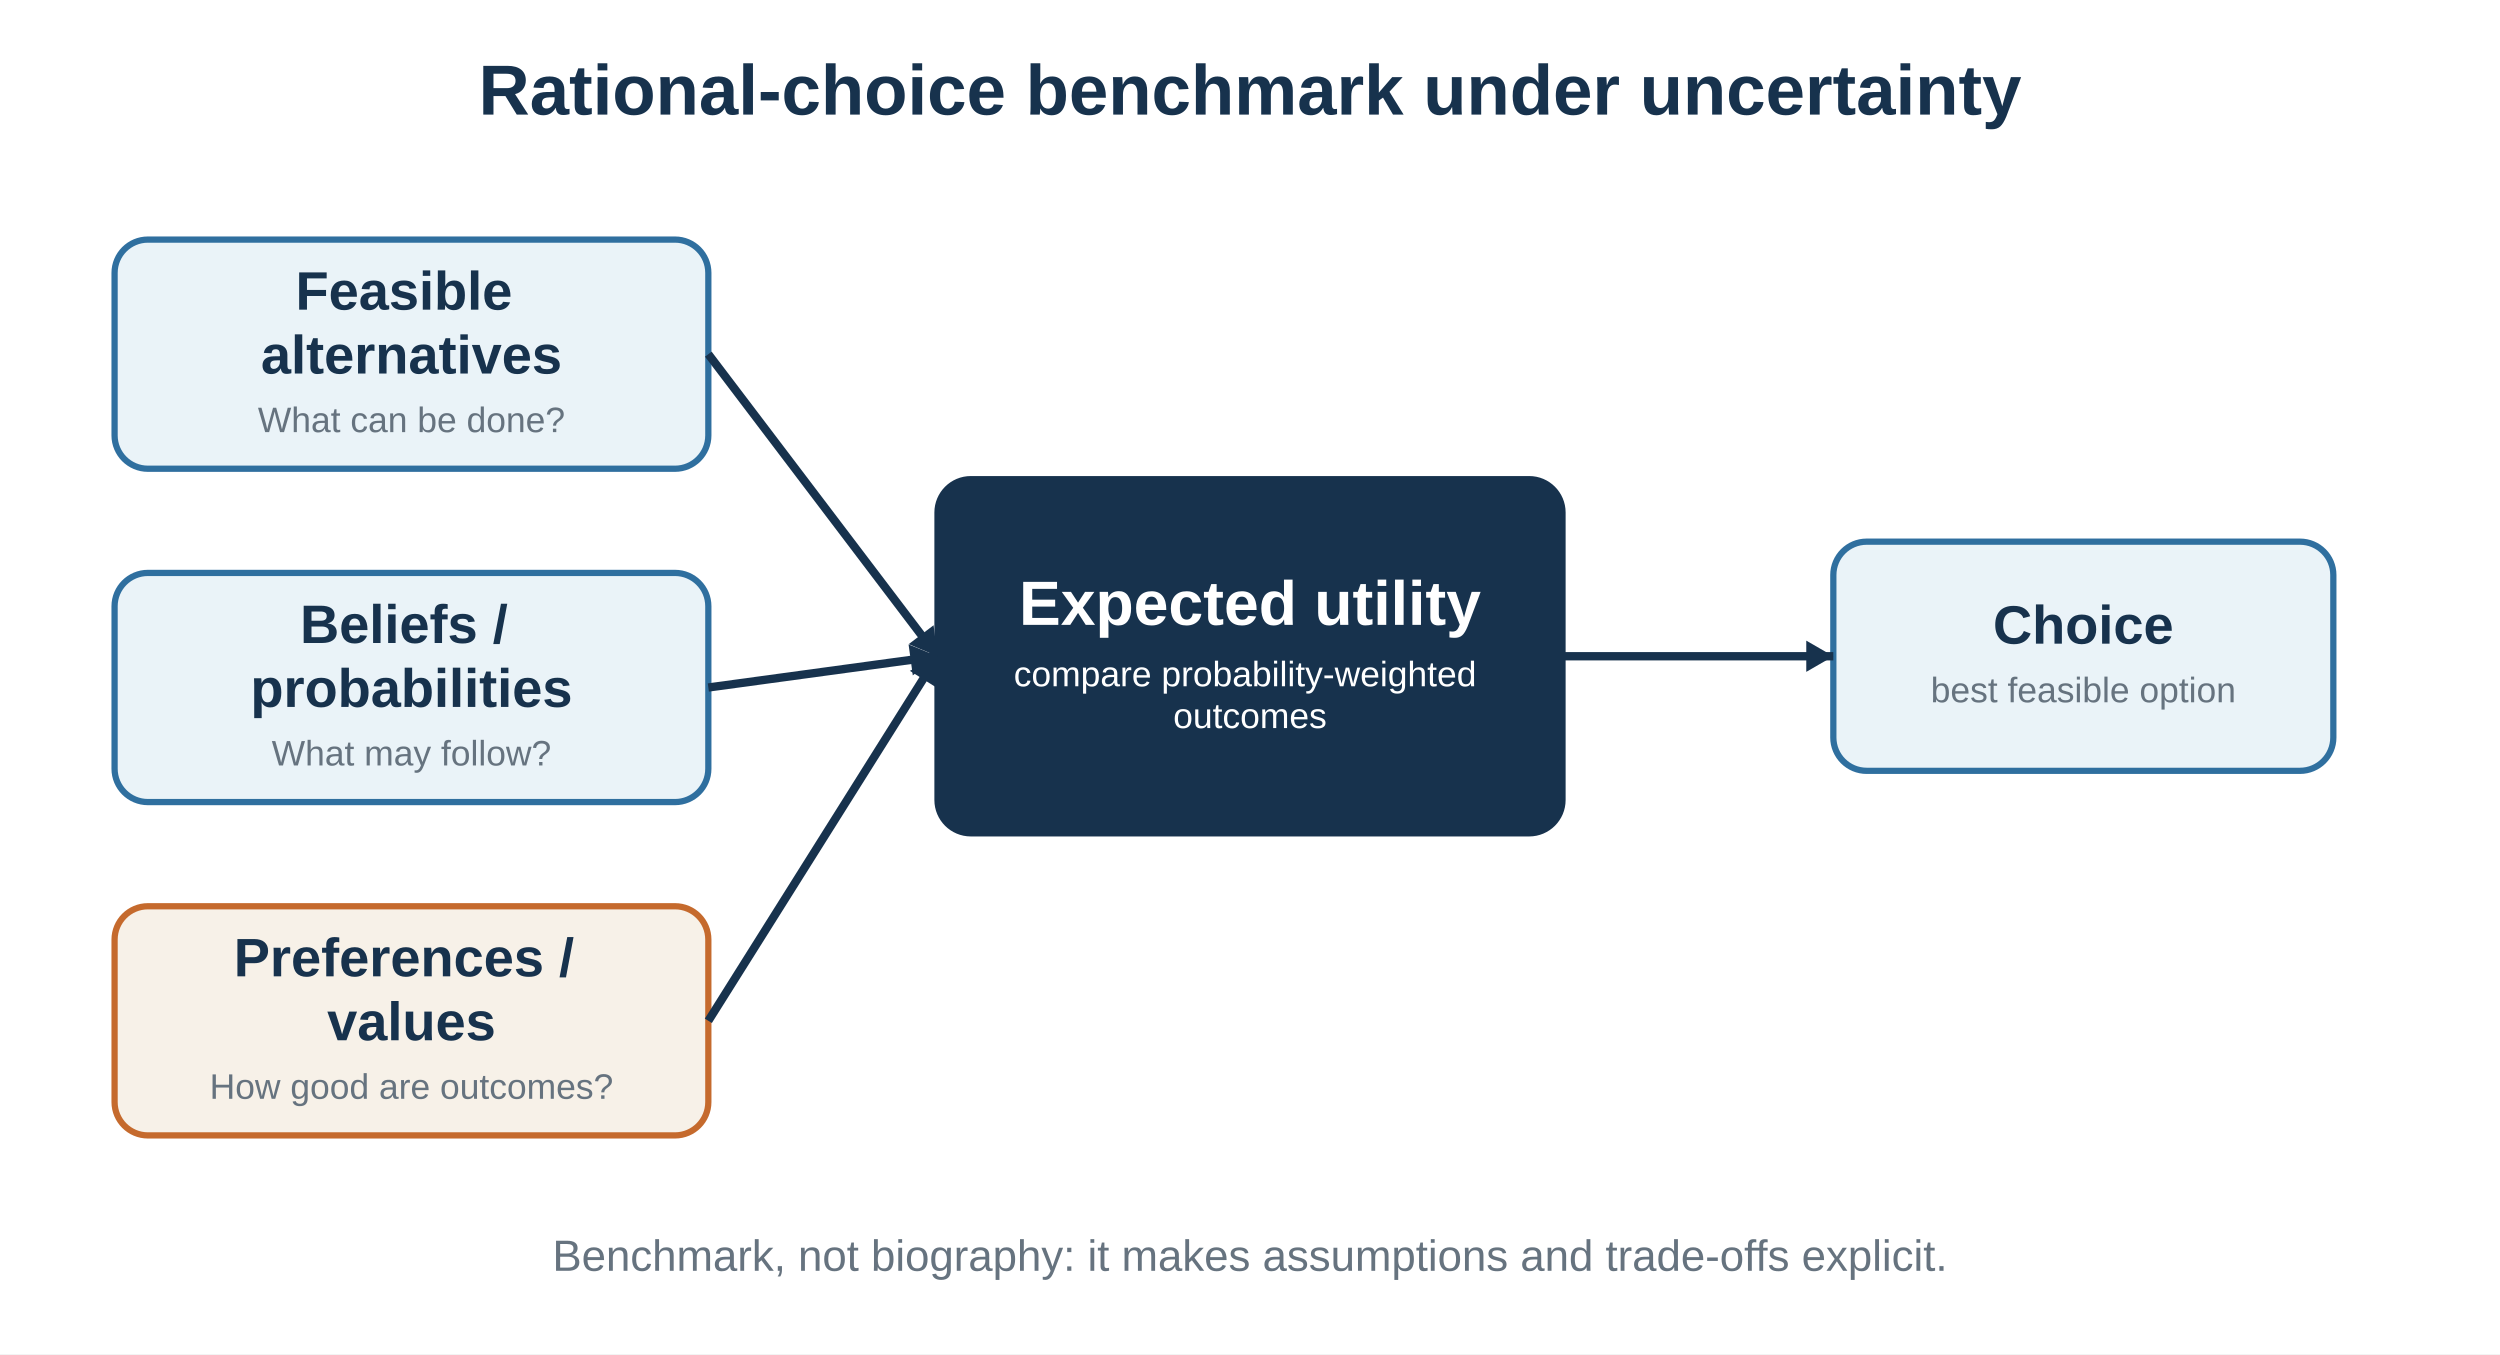
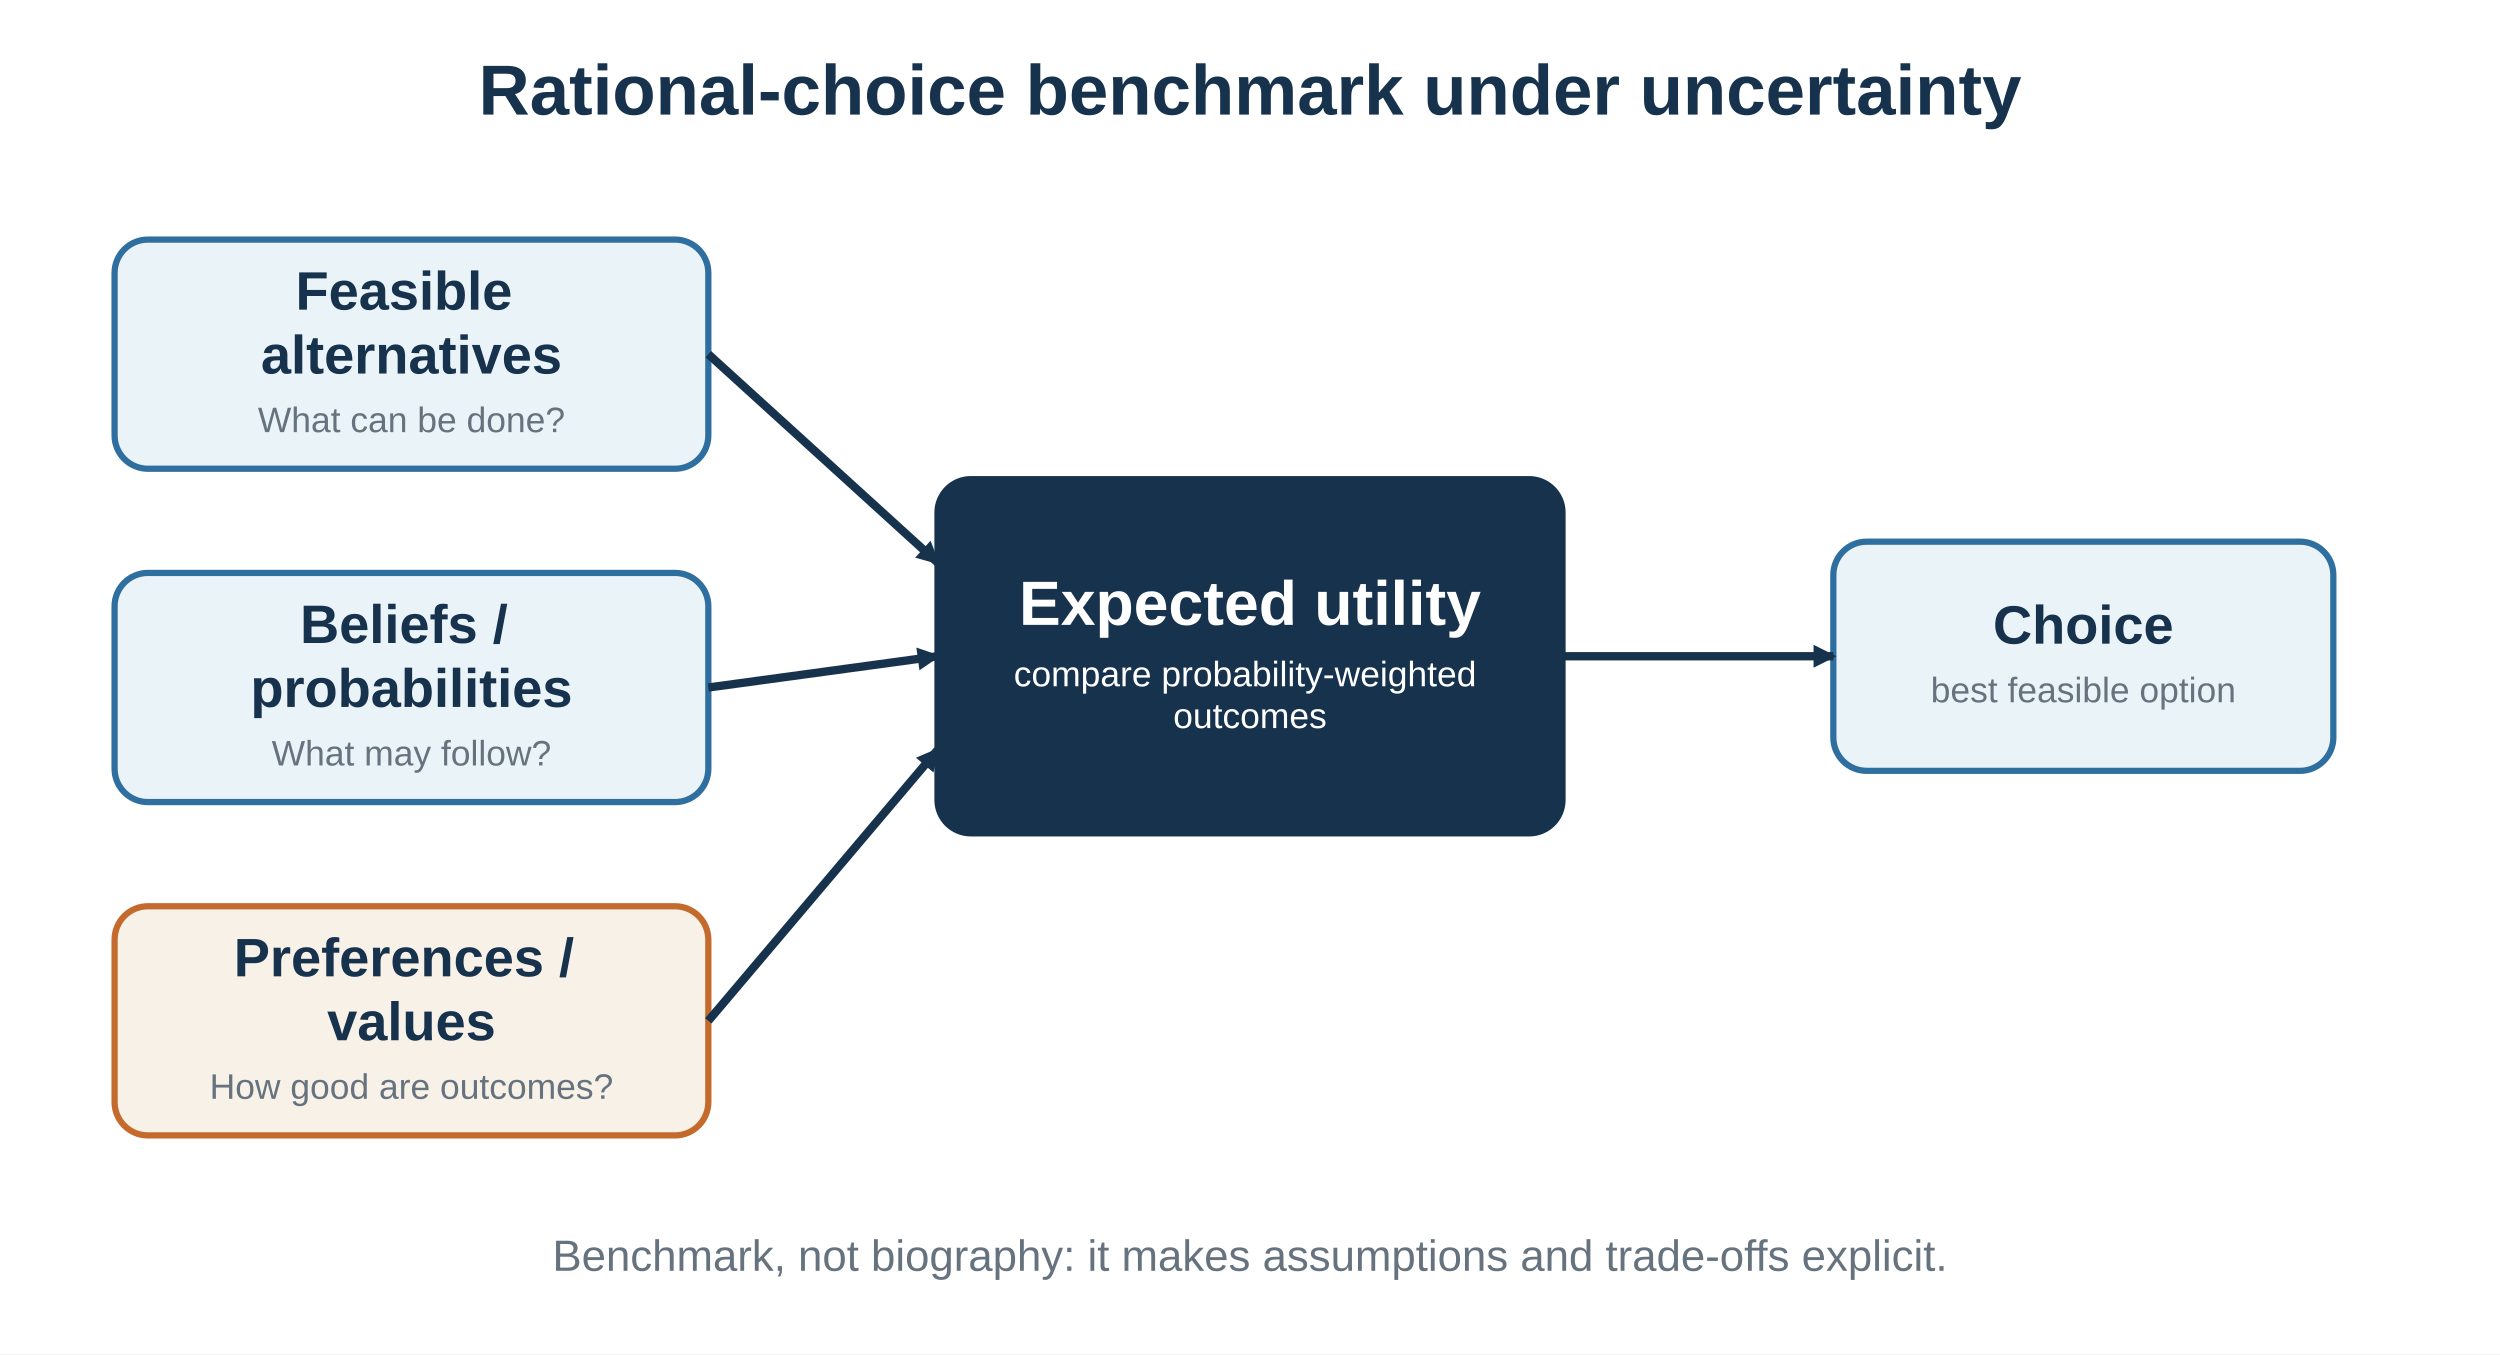
<svg xmlns="http://www.w3.org/2000/svg" baseProfile="full" height="650" version="1.1" viewBox="0 0 1200 650" width="1200">
-   <defs />
+   <defs>
+     <marker id="navy-arrow" markerWidth="11" markerHeight="11" refX="9.5" refY="5.5" orient="auto" markerUnits="userSpaceOnUse">
+       <path d="M0 0 L11 5.5 L0 11 Z" fill="#17324d" />
+     </marker>
+   </defs>
  <rect fill="white" height="650" width="1200" x="0" y="0" />
  <text fill="#17324d" font-family="Arial, sans-serif" font-size="34" font-weight="bold" text-anchor="middle" x="600" y="55">Rational-choice benchmark under uncertainty</text>
  <rect fill="#eaf3f8" height="110" rx="16" ry="16" stroke="#2f6f9f" stroke-width="3" width="285" x="55" y="115" />
  <text fill="#17324d" font-family="Arial, sans-serif" font-size="26" font-weight="bold" text-anchor="middle" x="197.5" y="148.63">
    <tspan x="197.5" dy="0">Feasible</tspan>
    <tspan x="197.5" dy="30.68">alternatives</tspan>
  </text>
  <text fill="#66737f" font-family="Arial, sans-serif" font-size="17" font-weight="normal" text-anchor="middle" x="197.5" y="207.43">
    <tspan x="197.5" dy="0">What can be done?</tspan>
  </text>
  <rect fill="#eaf3f8" height="110" rx="16" ry="16" stroke="#2f6f9f" stroke-width="3" width="285" x="55" y="275" />
  <text fill="#17324d" font-family="Arial, sans-serif" font-size="26" font-weight="bold" text-anchor="middle" x="197.5" y="308.63">
    <tspan x="197.5" dy="0">Beliefs /</tspan>
    <tspan x="197.5" dy="30.68">probabilities</tspan>
  </text>
  <text fill="#66737f" font-family="Arial, sans-serif" font-size="17" font-weight="normal" text-anchor="middle" x="197.5" y="367.43">
    <tspan x="197.5" dy="0">What may follow?</tspan>
  </text>
  <rect fill="#f7f1e8" height="110" rx="16" ry="16" stroke="#c56a2d" stroke-width="3" width="285" x="55" y="435" />
  <text fill="#17324d" font-family="Arial, sans-serif" font-size="26" font-weight="bold" text-anchor="middle" x="197.5" y="468.63">
    <tspan x="197.5" dy="0">Preferences /</tspan>
    <tspan x="197.5" dy="30.68">values</tspan>
  </text>
  <text fill="#66737f" font-family="Arial, sans-serif" font-size="17" font-weight="normal" text-anchor="middle" x="197.5" y="527.43">
    <tspan x="197.5" dy="0">How good are outcomes?</tspan>
  </text>
  <rect fill="#17324d" height="170" rx="16" ry="16" stroke="#17324d" stroke-width="3" width="300" x="450" y="230" />
  <text fill="white" font-family="Arial, sans-serif" font-size="30" font-weight="bold" text-anchor="middle" x="600" y="299.94">
    <tspan x="600" dy="0">Expected utility</tspan>
  </text>
  <text fill="white" font-family="Arial, sans-serif" font-size="17" font-weight="normal" text-anchor="middle" x="600" y="329.42">
    <tspan x="600" dy="0">compare probability-weighted</tspan>
    <tspan x="600" dy="20.06">outcomes</tspan>
  </text>
  <rect fill="#eaf3f8" height="110" rx="16" ry="16" stroke="#2f6f9f" stroke-width="3" width="240" x="880" y="260" />
  <text fill="#17324d" font-family="Arial, sans-serif" font-size="26" font-weight="bold" text-anchor="middle" x="1000" y="308.97">
    <tspan x="1000" dy="0">Choice</tspan>
  </text>
  <text fill="#66737f" font-family="Arial, sans-serif" font-size="17" font-weight="normal" text-anchor="middle" x="1000" y="337.09">
    <tspan x="1000" dy="0">best feasible option</tspan>
  </text>
-   <line stroke="#17324d" stroke-width="4" x1="340" x2="450" y1="170" y2="315" />
-   <polygon fill="#17324d" points="450,315 436.174,309.184 448.124,300.118" />
-   <line stroke="#17324d" stroke-width="4" x1="340" x2="450" y1="330" y2="315" />
-   <polygon fill="#17324d" points="450,315 438.142,324.186 436.115,309.324" />
-   <line stroke="#17324d" stroke-width="4" x1="340" x2="450" y1="490" y2="315" />
-   <polygon fill="#17324d" points="450,315 449.437,329.989 436.737,322.007" />
-   <line stroke="#17324d" stroke-width="4" x1="750" x2="880" y1="315" y2="315" />
-   <polygon fill="#17324d" points="880,315 867.01,322.5 867.01,307.5" />
+   <line marker-end="url(#navy-arrow)" stroke="#17324d" stroke-width="4" x1="340" x2="450" y1="170" y2="270" />
+   <line marker-end="url(#navy-arrow)" stroke="#17324d" stroke-width="4" x1="340" x2="450" y1="330" y2="315" />
+   <line marker-end="url(#navy-arrow)" stroke="#17324d" stroke-width="4" x1="340" x2="450" y1="490" y2="360" />
+   <line marker-end="url(#navy-arrow)" stroke="#17324d" stroke-width="4" x1="750" x2="880" y1="315" y2="315" />
  <text fill="#66737f" font-family="Arial, sans-serif" font-size="21" font-weight="normal" text-anchor="middle" x="600" y="610">Benchmark, not biography: it makes assumptions and trade-offs explicit.</text>
</svg>
